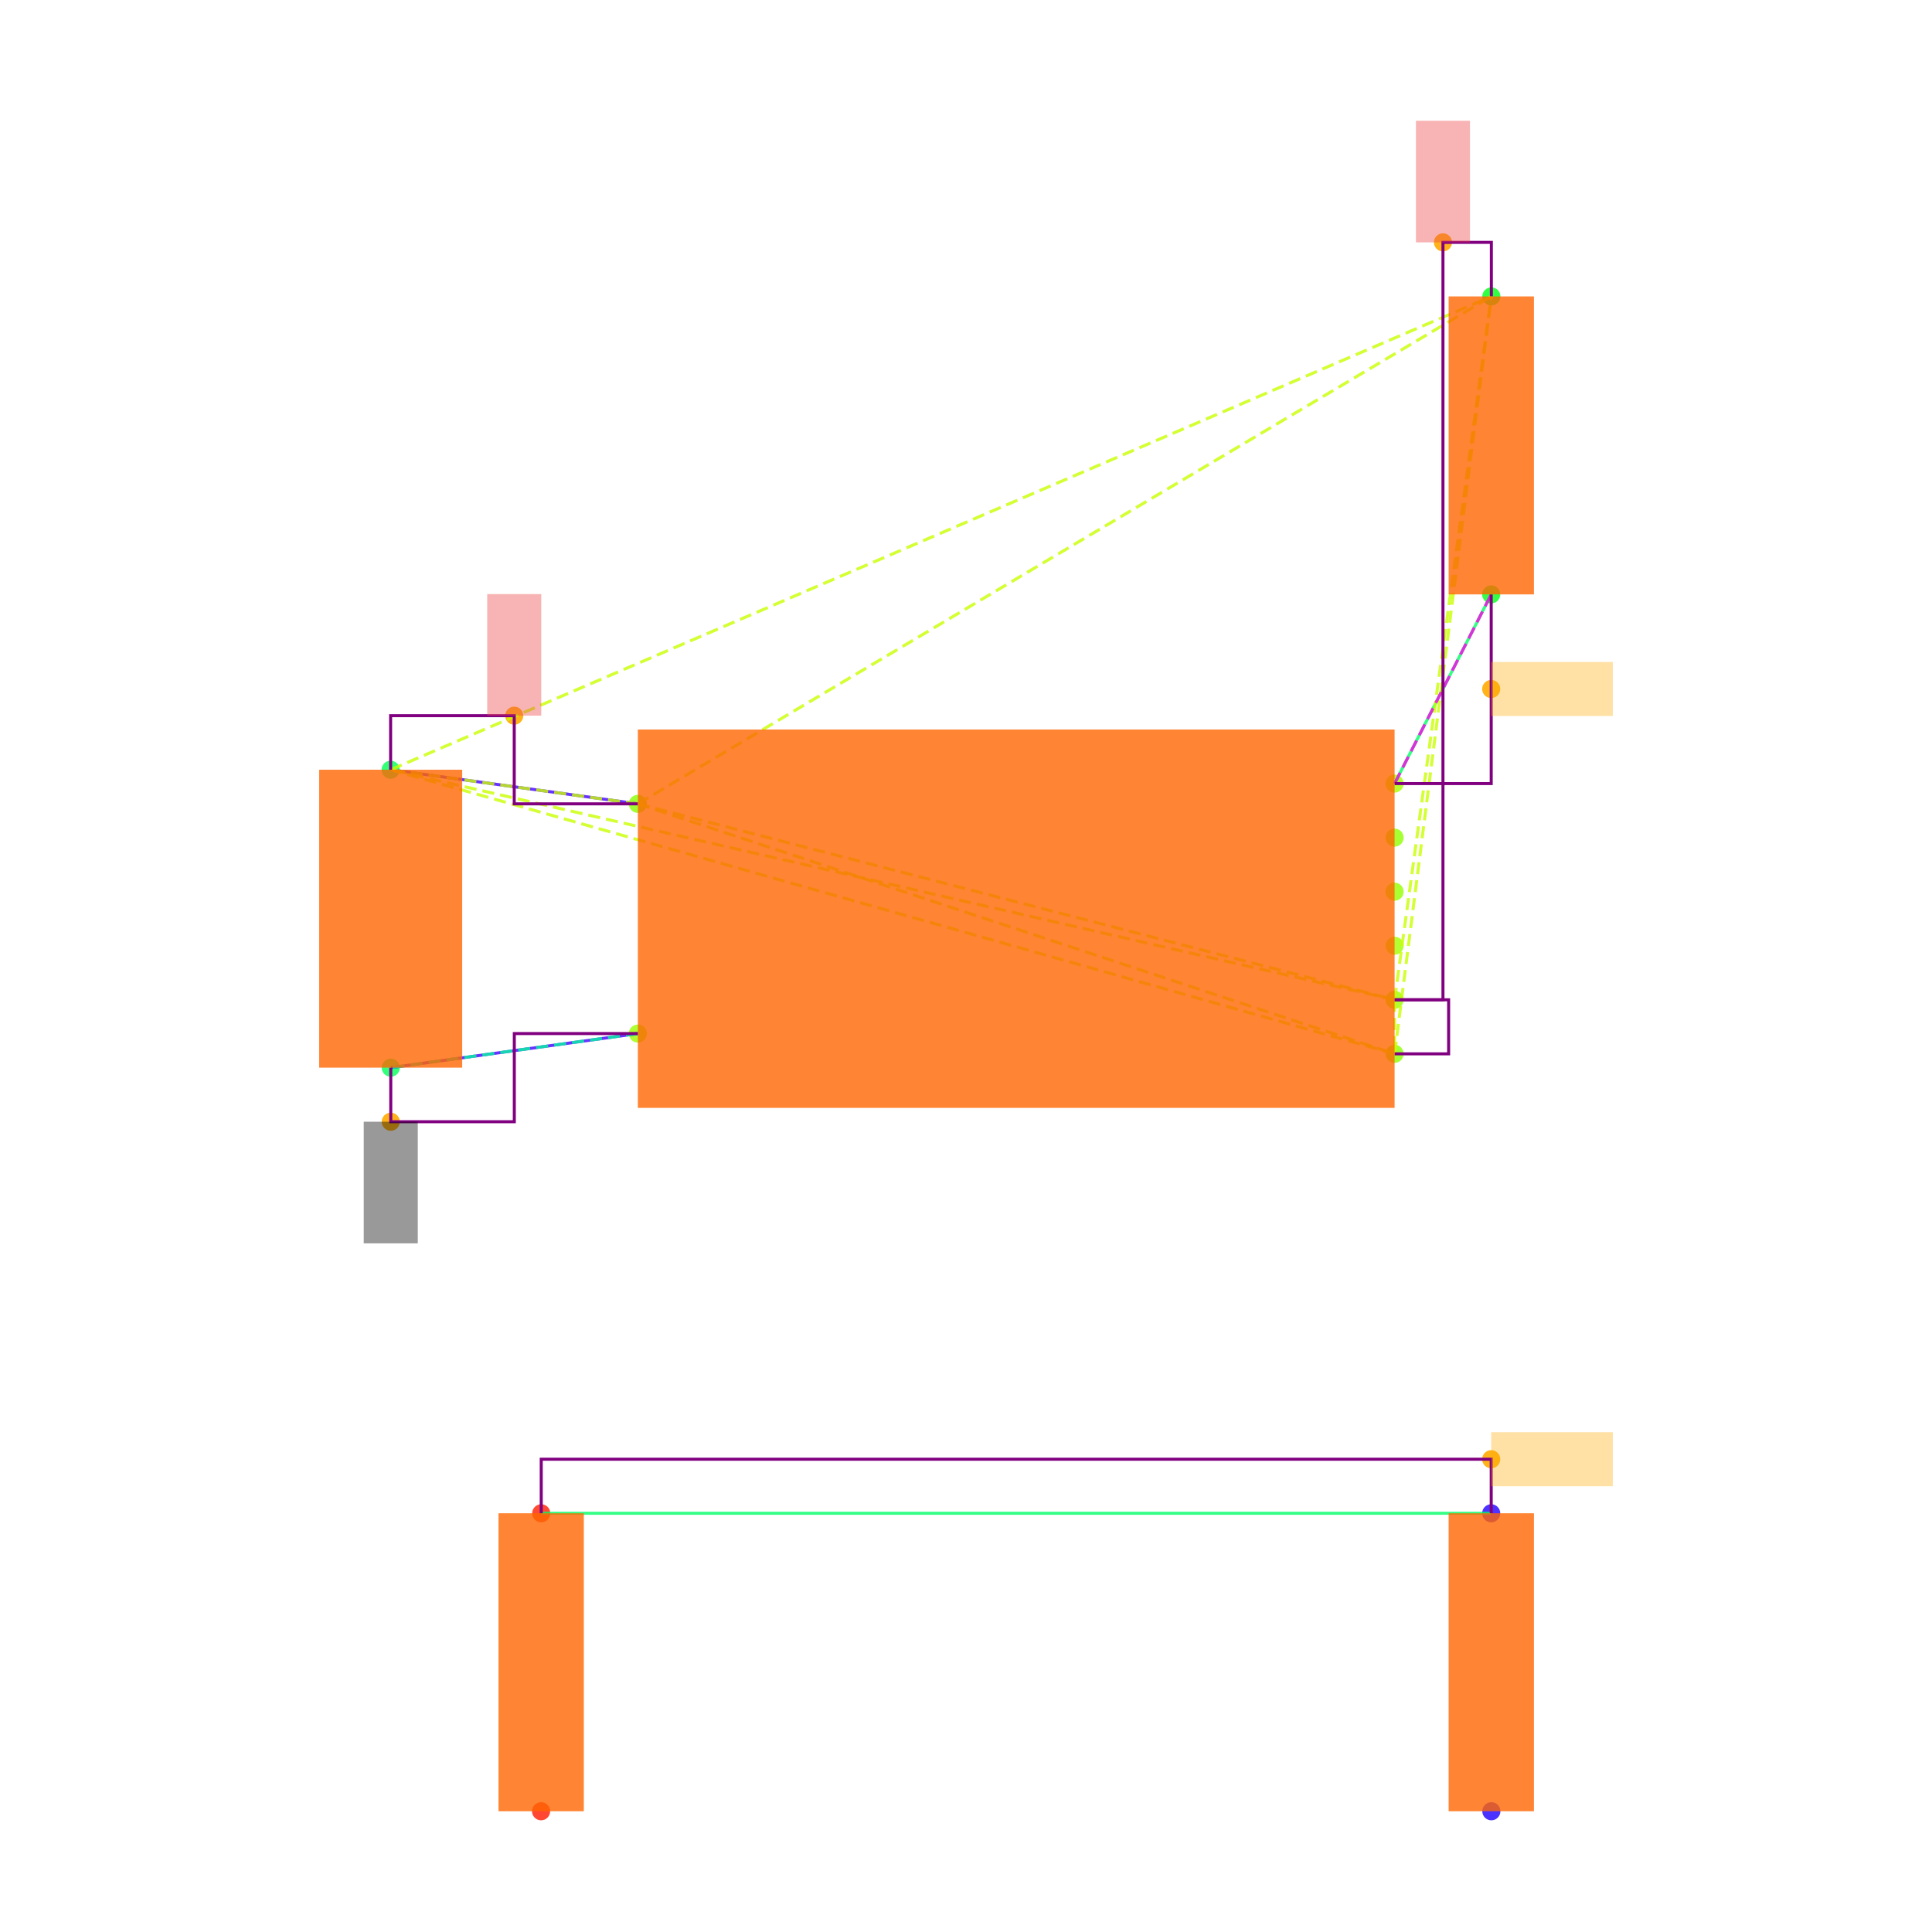
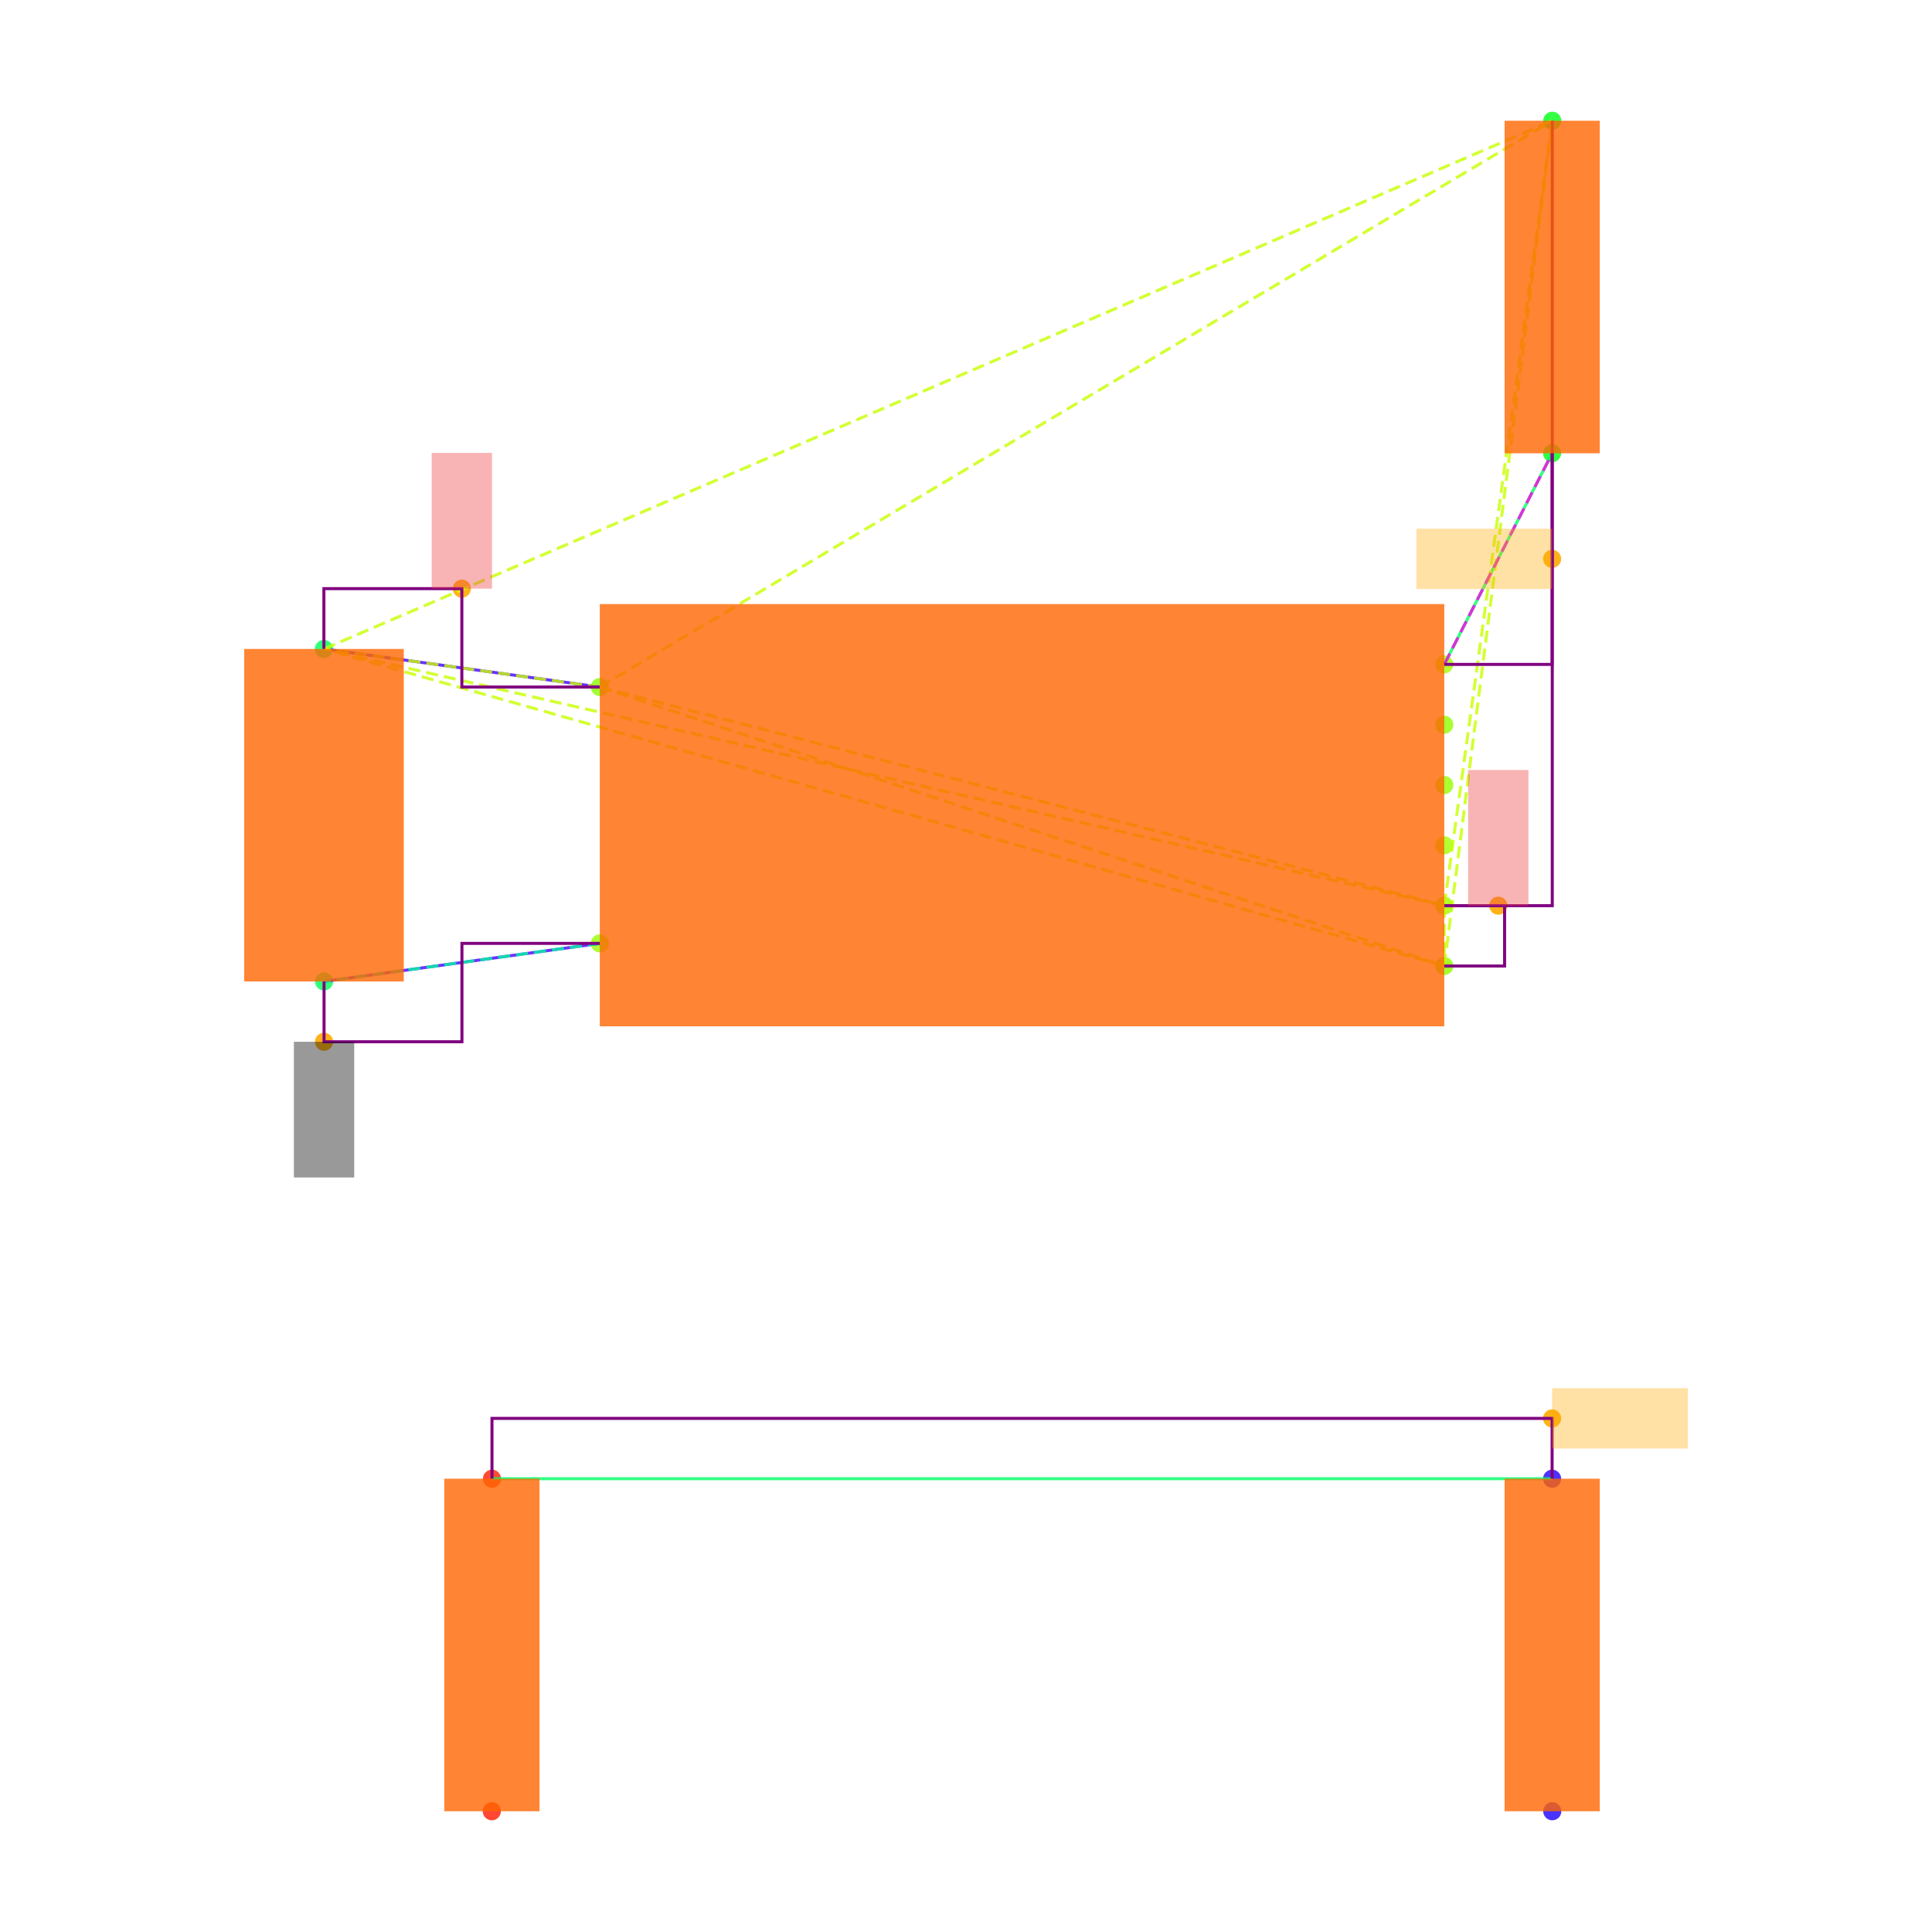
<svg xmlns="http://www.w3.org/2000/svg" width="640" height="640" viewBox="0 0 640 640">
  <rect width="100%" height="100%" fill="white" />
  <g>
-     <circle data-type="point" data-label="U3.8 x-" data-x="-1.4" data-y="0.42500000000000004" cx="211.3" cy="266.284" r="3" fill="hsl(88, 100%, 50%, 0.8)" />
+     <circle data-type="point" data-label="U3.8 x-" data-x="-1.4" data-y="0.42500000000000004" cx="198.694" cy="227.585" r="3" fill="hsl(88, 100%, 50%, 0.8)" />
  </g>
  <g>
-     <circle data-type="point" data-label="U3.4 x-" data-x="-1.4" data-y="-0.42500000000000004" cx="211.3" cy="342.382" r="3" fill="hsl(84, 100%, 50%, 0.8)" />
+     <circle data-type="point" data-label="U3.4 x-" data-x="-1.4" data-y="-0.42500000000000004" cx="198.694" cy="312.507" r="3" fill="hsl(84, 100%, 50%, 0.8)" />
  </g>
  <g>
-     <circle data-type="point" data-label="U3.1 x+" data-x="1.4" data-y="0.5" cx="461.973" cy="259.57" r="3" fill="hsl(81, 100%, 50%, 0.8)" />
+     <circle data-type="point" data-label="U3.1 x+" data-x="1.4" data-y="0.5" cx="478.436" cy="220.092" r="3" fill="hsl(81, 100%, 50%, 0.8)" />
  </g>
  <g>
-     <circle data-type="point" data-label="U3.6 x+" data-x="1.4" data-y="0.30000000000000004" cx="461.973" cy="277.475" r="3" fill="hsl(86, 100%, 50%, 0.8)" />
+     <circle data-type="point" data-label="U3.6 x+" data-x="1.4" data-y="0.30000000000000004" cx="478.436" cy="240.074" r="3" fill="hsl(86, 100%, 50%, 0.8)" />
  </g>
  <g>
-     <circle data-type="point" data-label="U3.5 x+" data-x="1.4" data-y="0.10000000000000009" cx="461.973" cy="295.38" r="3" fill="hsl(85, 100%, 50%, 0.8)" />
+     <circle data-type="point" data-label="U3.5 x+" data-x="1.4" data-y="0.10000000000000009" cx="478.436" cy="260.055" r="3" fill="hsl(85, 100%, 50%, 0.8)" />
  </g>
  <g>
-     <circle data-type="point" data-label="U3.2 x+" data-x="1.4" data-y="-0.09999999999999998" cx="461.973" cy="313.286" r="3" fill="hsl(82, 100%, 50%, 0.8)" />
+     <circle data-type="point" data-label="U3.2 x+" data-x="1.4" data-y="-0.09999999999999998" cx="478.436" cy="280.037" r="3" fill="hsl(82, 100%, 50%, 0.8)" />
  </g>
  <g>
-     <circle data-type="point" data-label="U3.3 x+" data-x="1.4" data-y="-0.3" cx="461.973" cy="331.191" r="3" fill="hsl(83, 100%, 50%, 0.8)" />
+     <circle data-type="point" data-label="U3.3 x+" data-x="1.4" data-y="-0.3" cx="478.436" cy="300.018" r="3" fill="hsl(83, 100%, 50%, 0.8)" />
  </g>
  <g>
-     <circle data-type="point" data-label="U3.7 x+" data-x="1.4" data-y="-0.5" cx="461.973" cy="349.096" r="3" fill="hsl(87, 100%, 50%, 0.8)" />
+     <circle data-type="point" data-label="U3.7 x+" data-x="1.4" data-y="-0.5" cx="478.436" cy="320" r="3" fill="hsl(87, 100%, 50%, 0.8)" />
  </g>
  <g>
-     <circle data-type="point" data-label="C20.1 y+" data-x="-2.3148566499999994" data-y="0.5512093000000002" cx="129.396" cy="254.985" r="3" fill="hsl(140, 100%, 50%, 0.8)" />
+     <circle data-type="point" data-label="C20.1 y+" data-x="-2.3148566499999994" data-y="0.5512093000000002" cx="107.293" cy="214.976" r="3" fill="hsl(140, 100%, 50%, 0.8)" />
  </g>
  <g>
-     <circle data-type="point" data-label="C20.2 y-" data-x="-2.31430995" data-y="-0.5512093000000002" cx="129.445" cy="353.681" r="3" fill="hsl(141, 100%, 50%, 0.8)" />
+     <circle data-type="point" data-label="C20.2 y-" data-x="-2.31430995" data-y="-0.5512093000000002" cx="107.347" cy="325.116" r="3" fill="hsl(141, 100%, 50%, 0.8)" />
  </g>
  <g>
-     <circle data-type="point" data-label="R11.1 y+" data-x="1.7580660749999977" data-y="2.3025814000000002" cx="494.029" cy="98.192" r="3" fill="hsl(125, 100%, 50%, 0.8)" />
+     <circle data-type="point" data-label="R11.1 y+" data-x="1.7580660749999977" data-y="2.3025814000000002" cx="514.21" cy="40" r="3" fill="hsl(125, 100%, 50%, 0.8)" />
  </g>
  <g>
-     <circle data-type="point" data-label="R11.2 y-" data-x="1.757519574999999" data-y="1.2" cx="493.98" cy="196.902" r="3" fill="hsl(126, 100%, 50%, 0.8)" />
+     <circle data-type="point" data-label="R11.2 y-" data-x="1.757519574999999" data-y="1.2" cx="514.155" cy="150.157" r="3" fill="hsl(126, 100%, 50%, 0.8)" />
  </g>
  <g>
-     <circle data-type="point" data-label="R12.1 y-" data-x="-1.7580660749999977" data-y="-3.3025814000000002" cx="179.243" cy="600" r="3" fill="hsl(6, 100%, 50%, 0.8)" />
+     <circle data-type="point" data-label="R12.1 y-" data-x="-1.7580660749999977" data-y="-3.3025814000000002" cx="162.921" cy="600" r="3" fill="hsl(6, 100%, 50%, 0.8)" />
  </g>
  <g>
-     <circle data-type="point" data-label="R12.2 y+" data-x="-1.757519574999999" data-y="-2.2" cx="179.292" cy="501.29" r="3" fill="hsl(7, 100%, 50%, 0.8)" />
+     <circle data-type="point" data-label="R12.2 y+" data-x="-1.757519574999999" data-y="-2.2" cx="162.975" cy="489.843" r="3" fill="hsl(7, 100%, 50%, 0.8)" />
  </g>
  <g>
-     <circle data-type="point" data-label="R13.1 y-" data-x="1.7580660749999977" data-y="-3.3025814000000002" cx="494.029" cy="600" r="3" fill="hsl(247, 100%, 50%, 0.8)" />
+     <circle data-type="point" data-label="R13.1 y-" data-x="1.7580660749999977" data-y="-3.3025814000000002" cx="514.21" cy="600" r="3" fill="hsl(247, 100%, 50%, 0.8)" />
  </g>
  <g>
-     <circle data-type="point" data-label="R13.2 y+" data-x="1.757519574999999" data-y="-2.2" cx="493.98" cy="501.29" r="3" fill="hsl(248, 100%, 50%, 0.8)" />
+     <circle data-type="point" data-label="R13.2 y+" data-x="1.757519574999999" data-y="-2.2" cx="514.155" cy="489.843" r="3" fill="hsl(248, 100%, 50%, 0.8)" />
  </g>
  <g>
-     <circle data-type="point" data-label="anchorPoint orientation: y+" data-x="-1.8574283249999997" data-y="0.7512093000000004" cx="170.348" cy="237.08" r="3" fill="hsl(40, 100%, 50%, 0.9)" />
+     <circle data-type="point" data-label="" data-x="-1.8574283249999997" data-y="0.7512093000000004" cx="152.993" cy="194.994" r="3" fill="hsl(40, 100%, 50%, 0.9)" />
  </g>
  <g>
-     <circle data-type="point" data-label="anchorPoint orientation: y+" data-x="1.5790330374999988" data-y="2.5025814000000004" cx="478.001" cy="80.287" r="3" fill="hsl(40, 100%, 50%, 0.9)" />
+     <circle data-type="point" data-label="" data-x="1.5790330374999988" data-y="-0.3" cx="496.323" cy="300.018" r="3" fill="hsl(40, 100%, 50%, 0.9)" />
  </g>
  <g>
-     <circle data-type="point" data-label="anchorPoint orientation: y-" data-x="-2.31430995" data-y="-0.7512093000000004" cx="129.445" cy="371.586" r="3" fill="hsl(40, 100%, 50%, 0.9)" />
+     <circle data-type="point" data-label="" data-x="-2.31430995" data-y="-0.7512093000000004" cx="107.347" cy="345.098" r="3" fill="hsl(40, 100%, 50%, 0.9)" />
  </g>
  <g>
-     <circle data-type="point" data-label="anchorPoint orientation: x+" data-x="1.757519574999999" data-y="0.85" cx="493.98" cy="228.236" r="3" fill="hsl(40, 100%, 50%, 0.9)" />
+     <circle data-type="point" data-label="" data-x="1.757519574999999" data-y="0.85" cx="514.155" cy="185.124" r="3" fill="hsl(40, 100%, 50%, 0.9)" />
  </g>
  <g>
-     <circle data-type="point" data-label="anchorPoint orientation: x+" data-x="1.757519574999999" data-y="-2" cx="493.98" cy="483.385" r="3" fill="hsl(40, 100%, 50%, 0.9)" />
+     <circle data-type="point" data-label="" data-x="1.757519574999999" data-y="-2" cx="514.155" cy="469.862" r="3" fill="hsl(40, 100%, 50%, 0.9)" />
  </g>
  <g>
-     <polyline data-points="-2.3148566499999994,0.5512093000000002 -1.4,0.42500000000000004" data-type="line" data-label="" points="129.396,254.985 211.3,266.284" fill="none" stroke="hsl(256, 100%, 50%, 0.8)" stroke-width="1" />
+     <polyline data-points="-2.3148566499999994,0.5512093000000002 -1.4,0.42500000000000004" data-type="line" data-label="" points="107.293,214.976 198.694,227.585" fill="none" stroke="hsl(256, 100%, 50%, 0.8)" stroke-width="1" />
  </g>
  <g>
-     <polyline data-points="-2.31430995,-0.5512093000000002 -1.4,-0.42500000000000004" data-type="line" data-label="" points="129.445,353.681 211.3,342.382" fill="none" stroke="hsl(256, 100%, 50%, 0.8)" stroke-width="1" />
+     <polyline data-points="-2.31430995,-0.5512093000000002 -1.4,-0.42500000000000004" data-type="line" data-label="" points="107.347,325.116 198.694,312.507" fill="none" stroke="hsl(256, 100%, 50%, 0.8)" stroke-width="1" />
  </g>
  <g>
-     <polyline data-points="1.757519574999999,1.2 1.4,0.5" data-type="line" data-label="" points="493.98,196.902 461.973,259.57" fill="none" stroke="hsl(144, 100%, 50%, 0.8)" stroke-width="1" />
+     <polyline data-points="1.757519574999999,1.2 1.4,0.5" data-type="line" data-label="" points="514.155,150.157 478.436,220.092" fill="none" stroke="hsl(144, 100%, 50%, 0.8)" stroke-width="1" />
  </g>
  <g>
-     <polyline data-points="1.757519574999999,-2.2 -1.757519574999999,-2.2" data-type="line" data-label="" points="493.98,501.29 179.292,501.29" fill="none" stroke="hsl(144, 100%, 50%, 0.8)" stroke-width="1" />
+     <polyline data-points="1.757519574999999,-2.2 -1.757519574999999,-2.2" data-type="line" data-label="" points="514.155,489.843 162.975,489.843" fill="none" stroke="hsl(144, 100%, 50%, 0.8)" stroke-width="1" />
  </g>
  <g>
-     <polyline data-points="-1.4,0.42500000000000004 1.4,-0.3" data-type="line" data-label="" points="211.3,266.284 461.973,331.191" fill="none" stroke="hsl(73, 100%, 50%, 0.8)" stroke-width="1" stroke-dasharray="4 2" />
+     <polyline data-points="-1.4,0.42500000000000004 1.4,-0.3" data-type="line" data-label="" points="198.694,227.585 478.436,300.018" fill="none" stroke="hsl(73, 100%, 50%, 0.8)" stroke-width="1" stroke-dasharray="4 2" />
  </g>
  <g>
-     <polyline data-points="-1.4,0.42500000000000004 1.4,-0.5" data-type="line" data-label="" points="211.3,266.284 461.973,349.096" fill="none" stroke="hsl(73, 100%, 50%, 0.8)" stroke-width="1" stroke-dasharray="4 2" />
+     <polyline data-points="-1.4,0.42500000000000004 1.4,-0.5" data-type="line" data-label="" points="198.694,227.585 478.436,320" fill="none" stroke="hsl(73, 100%, 50%, 0.8)" stroke-width="1" stroke-dasharray="4 2" />
  </g>
  <g>
-     <polyline data-points="-1.4,0.42500000000000004 -2.3148566499999994,0.5512093000000002" data-type="line" data-label="" points="211.3,266.284 129.396,254.985" fill="none" stroke="hsl(73, 100%, 50%, 0.8)" stroke-width="1" stroke-dasharray="4 2" />
+     <polyline data-points="-1.4,0.42500000000000004 -2.3148566499999994,0.5512093000000002" data-type="line" data-label="" points="198.694,227.585 107.293,214.976" fill="none" stroke="hsl(73, 100%, 50%, 0.8)" stroke-width="1" stroke-dasharray="4 2" />
  </g>
  <g>
-     <polyline data-points="-1.4,0.42500000000000004 1.7580660749999977,2.3025814000000002" data-type="line" data-label="" points="211.3,266.284 494.029,98.192" fill="none" stroke="hsl(73, 100%, 50%, 0.8)" stroke-width="1" stroke-dasharray="4 2" />
+     <polyline data-points="-1.4,0.42500000000000004 1.7580660749999977,2.3025814000000002" data-type="line" data-label="" points="198.694,227.585 514.21,40" fill="none" stroke="hsl(73, 100%, 50%, 0.8)" stroke-width="1" stroke-dasharray="4 2" />
  </g>
  <g>
-     <polyline data-points="1.4,-0.3 1.4,-0.5" data-type="line" data-label="" points="461.973,331.191 461.973,349.096" fill="none" stroke="hsl(73, 100%, 50%, 0.8)" stroke-width="1" stroke-dasharray="4 2" />
+     <polyline data-points="1.4,-0.3 1.4,-0.5" data-type="line" data-label="" points="478.436,300.018 478.436,320" fill="none" stroke="hsl(73, 100%, 50%, 0.8)" stroke-width="1" stroke-dasharray="4 2" />
  </g>
  <g>
-     <polyline data-points="1.4,-0.3 -2.3148566499999994,0.5512093000000002" data-type="line" data-label="" points="461.973,331.191 129.396,254.985" fill="none" stroke="hsl(73, 100%, 50%, 0.8)" stroke-width="1" stroke-dasharray="4 2" />
+     <polyline data-points="1.4,-0.3 -2.3148566499999994,0.5512093000000002" data-type="line" data-label="" points="478.436,300.018 107.293,214.976" fill="none" stroke="hsl(73, 100%, 50%, 0.8)" stroke-width="1" stroke-dasharray="4 2" />
  </g>
  <g>
-     <polyline data-points="1.4,-0.3 1.7580660749999977,2.3025814000000002" data-type="line" data-label="" points="461.973,331.191 494.029,98.192" fill="none" stroke="hsl(73, 100%, 50%, 0.8)" stroke-width="1" stroke-dasharray="4 2" />
+     <polyline data-points="1.4,-0.3 1.7580660749999977,2.3025814000000002" data-type="line" data-label="" points="478.436,300.018 514.21,40" fill="none" stroke="hsl(73, 100%, 50%, 0.8)" stroke-width="1" stroke-dasharray="4 2" />
  </g>
  <g>
-     <polyline data-points="1.4,-0.5 -2.3148566499999994,0.5512093000000002" data-type="line" data-label="" points="461.973,349.096 129.396,254.985" fill="none" stroke="hsl(73, 100%, 50%, 0.8)" stroke-width="1" stroke-dasharray="4 2" />
+     <polyline data-points="1.4,-0.5 -2.3148566499999994,0.5512093000000002" data-type="line" data-label="" points="478.436,320 107.293,214.976" fill="none" stroke="hsl(73, 100%, 50%, 0.8)" stroke-width="1" stroke-dasharray="4 2" />
  </g>
  <g>
-     <polyline data-points="1.4,-0.5 1.7580660749999977,2.3025814000000002" data-type="line" data-label="" points="461.973,349.096 494.029,98.192" fill="none" stroke="hsl(73, 100%, 50%, 0.8)" stroke-width="1" stroke-dasharray="4 2" />
+     <polyline data-points="1.4,-0.5 1.7580660749999977,2.3025814000000002" data-type="line" data-label="" points="478.436,320 514.21,40" fill="none" stroke="hsl(73, 100%, 50%, 0.8)" stroke-width="1" stroke-dasharray="4 2" />
  </g>
  <g>
-     <polyline data-points="-2.3148566499999994,0.5512093000000002 1.7580660749999977,2.3025814000000002" data-type="line" data-label="" points="129.396,254.985 494.029,98.192" fill="none" stroke="hsl(73, 100%, 50%, 0.8)" stroke-width="1" stroke-dasharray="4 2" />
+     <polyline data-points="-2.3148566499999994,0.5512093000000002 1.7580660749999977,2.3025814000000002" data-type="line" data-label="" points="107.293,214.976 514.21,40" fill="none" stroke="hsl(73, 100%, 50%, 0.8)" stroke-width="1" stroke-dasharray="4 2" />
  </g>
  <g>
-     <polyline data-points="-1.4,-0.42500000000000004 -2.31430995,-0.5512093000000002" data-type="line" data-label="" points="211.3,342.382 129.445,353.681" fill="none" stroke="hsl(157, 100%, 50%, 0.8)" stroke-width="1" stroke-dasharray="4 2" />
+     <polyline data-points="-1.4,-0.42500000000000004 -2.31430995,-0.5512093000000002" data-type="line" data-label="" points="198.694,312.507 107.347,325.116" fill="none" stroke="hsl(157, 100%, 50%, 0.8)" stroke-width="1" stroke-dasharray="4 2" />
  </g>
  <g>
-     <polyline data-points="1.4,0.5 1.757519574999999,1.2" data-type="line" data-label="" points="461.973,259.57 493.98,196.902" fill="none" stroke="hsl(304, 100%, 50%, 0.8)" stroke-width="1" stroke-dasharray="4 2" />
+     <polyline data-points="1.4,0.5 1.757519574999999,1.2" data-type="line" data-label="" points="478.436,220.092 514.155,150.157" fill="none" stroke="hsl(304, 100%, 50%, 0.8)" stroke-width="1" stroke-dasharray="4 2" />
  </g>
  <g>
-     <polyline data-points="-1.4,0.42500000000000004 -1.8574283249999997,0.42500000000000004 -1.8574283249999997,0.7512093000000004 -2.3148566499999994,0.7512093000000004 -2.3148566499999994,0.5512093000000002" data-type="line" data-label="" points="211.3,266.284 170.348,266.284 170.348,237.08 129.396,237.08 129.396,254.985" fill="none" stroke="purple" stroke-width="1" />
+     <polyline data-points="-1.4,0.42500000000000004 -1.8574283249999997,0.42500000000000004 -1.8574283249999997,0.7512093000000004 -2.3148566499999994,0.7512093000000004 -2.3148566499999994,0.5512093000000002" data-type="line" data-label="" points="198.694,227.585 152.993,227.585 152.993,194.994 107.293,194.994 107.293,214.976" fill="none" stroke="purple" stroke-width="1" />
  </g>
  <g>
-     <polyline data-points="1.4,-0.3 1.5790330374999988,-0.3 1.5790330374999988,2.5025814000000004 1.7580660749999977,2.5025814000000004 1.7580660749999977,2.3025814000000002" data-type="line" data-label="" points="461.973,331.191 478.001,331.191 478.001,80.287 494.029,80.287 494.029,98.192" fill="none" stroke="purple" stroke-width="1" />
+     <polyline data-points="1.4,-0.3 1.7580660749999977,-0.3 1.7580660749999977,2.3025814000000002" data-type="line" data-label="" points="478.436,300.018 514.21,300.018 514.21,40" fill="none" stroke="purple" stroke-width="1" />
  </g>
  <g>
-     <polyline data-points="1.4,-0.5 1.5999999999999999,-0.5 1.5999999999999999,-0.3 1.4,-0.3" data-type="line" data-label="" points="461.973,349.096 479.878,349.096 479.878,331.191 461.973,331.191" fill="none" stroke="purple" stroke-width="1" />
+     <polyline data-points="1.4,-0.5 1.5999999999999999,-0.5 1.5999999999999999,-0.3 1.4,-0.3" data-type="line" data-label="" points="478.436,320 498.418,320 498.418,300.018 478.436,300.018" fill="none" stroke="purple" stroke-width="1" />
  </g>
  <g>
-     <polyline data-points="-2.31430995,-0.5512093000000002 -2.31430995,-0.7512093000000004 -1.857154975,-0.7512093000000004 -1.857154975,-0.42500000000000004 -1.4,-0.42500000000000004" data-type="line" data-label="" points="129.445,353.681 129.445,371.586 170.372,371.586 170.372,342.382 211.3,342.382" fill="none" stroke="purple" stroke-width="1" />
+     <polyline data-points="-2.31430995,-0.5512093000000002 -2.31430995,-0.7512093000000004 -1.857154975,-0.7512093000000004 -1.857154975,-0.42500000000000004 -1.4,-0.42500000000000004" data-type="line" data-label="" points="107.347,325.116 107.347,345.098 153.021,345.098 153.021,312.507 198.694,312.507" fill="none" stroke="purple" stroke-width="1" />
  </g>
  <g>
-     <polyline data-points="1.757519574999999,1.2 1.757519574999999,0.5 1.4,0.5" data-type="line" data-label="" points="493.98,196.902 493.98,259.57 461.973,259.57" fill="none" stroke="purple" stroke-width="1" />
+     <polyline data-points="1.757519574999999,1.2 1.757519574999999,0.5 1.4,0.5" data-type="line" data-label="" points="514.155,150.157 514.155,220.092 478.436,220.092" fill="none" stroke="purple" stroke-width="1" />
  </g>
  <g>
-     <polyline data-points="1.757519574999999,-2.2 1.757519574999999,-2 -1.757519574999999,-2 -1.757519574999999,-2.2" data-type="line" data-label="" points="493.98,501.29 493.98,483.385 179.292,483.385 179.292,501.29" fill="none" stroke="purple" stroke-width="1" />
+     <polyline data-points="1.757519574999999,-2.2 1.757519574999999,-2 -1.757519574999999,-2 -1.757519574999999,-2.2" data-type="line" data-label="" points="514.155,489.843 514.155,469.862 162.975,469.862 162.975,489.843" fill="none" stroke="purple" stroke-width="1" />
  </g>
  <g>
-     <rect data-type="rect" data-label="schematic_component_0" data-x="0" data-y="0" x="211.3" y="241.665" width="250.673" height="125.336" fill="hsl(24, 100%, 50%, 0.8)" stroke="black" stroke-width="0.011" />
+     <rect data-type="rect" data-label="schematic_component_0" data-x="0" data-y="0" x="198.694" y="200.111" width="279.742" height="139.871" fill="hsl(24, 100%, 50%, 0.8)" stroke="black" stroke-width="0.01" />
  </g>
  <g>
-     <rect data-type="rect" data-label="schematic_component_1" data-x="-2.3145833" data-y="0" x="105.733" y="254.985" width="47.374" height="98.695" fill="hsl(24, 100%, 50%, 0.8)" stroke="black" stroke-width="0.011" />
+     <rect data-type="rect" data-label="schematic_component_1" data-x="-2.3145833" data-y="0" x="80.886" y="214.976" width="52.868" height="110.14" fill="hsl(24, 100%, 50%, 0.8)" stroke="black" stroke-width="0.01" />
  </g>
  <g>
-     <rect data-type="rect" data-label="schematic_component_2" data-x="1.7577928249999983" data-y="1.7512907000000002" x="479.878" y="98.192" width="28.253" height="98.71" fill="hsl(24, 100%, 50%, 0.8)" stroke="black" stroke-width="0.011" />
+     <rect data-type="rect" data-label="schematic_component_2" data-x="1.7577928249999983" data-y="1.7512907000000002" x="498.418" y="40" width="31.529" height="110.157" fill="hsl(24, 100%, 50%, 0.8)" stroke="black" stroke-width="0.01" />
  </g>
  <g>
-     <rect data-type="rect" data-label="schematic_component_3" data-x="-1.7577928249999983" data-y="-2.7512907" x="165.141" y="501.29" width="28.253" height="98.71" fill="hsl(24, 100%, 50%, 0.8)" stroke="black" stroke-width="0.011" />
+     <rect data-type="rect" data-label="schematic_component_3" data-x="-1.7577928249999983" data-y="-2.7512907" x="147.183" y="489.843" width="31.529" height="110.157" fill="hsl(24, 100%, 50%, 0.8)" stroke="black" stroke-width="0.01" />
  </g>
  <g>
-     <rect data-type="rect" data-label="schematic_component_4" data-x="1.7577928249999983" data-y="-2.7512907" x="479.878" y="501.29" width="28.253" height="98.71" fill="hsl(24, 100%, 50%, 0.8)" stroke="black" stroke-width="0.011" />
+     <rect data-type="rect" data-label="schematic_component_4" data-x="1.7577928249999983" data-y="-2.7512907" x="498.418" y="489.843" width="31.529" height="110.157" fill="hsl(24, 100%, 50%, 0.8)" stroke="black" stroke-width="0.01" />
  </g>
  <g>
-     <rect data-type="rect" data-label="netId: V3_3 globalConnNetId: connectivity_net0 available orientations: y+" data-x="-1.8574283249999997" data-y="0.9762093000000004" x="161.395" y="196.793" width="17.905" height="40.287" fill="#ef444466" stroke="#ef4444" stroke-width="0.011" />
+     <rect data-type="rect" data-label="netId: V3_3 globalConnNetId: connectivity_net0" data-x="-1.8574283249999997" data-y="0.9762093000000004" x="143.003" y="150.036" width="19.982" height="44.959" fill="#ef444466" stroke="#ef4444" stroke-width="0.01" />
  </g>
  <g>
-     <rect data-type="rect" data-label="netId: V3_3 globalConnNetId: connectivity_net0 available orientations: y+" data-x="1.5790330374999988" data-y="2.7275814000000005" x="469.048" y="40" width="17.905" height="40.287" fill="#ef444466" stroke="#ef4444" stroke-width="0.011" />
+     <rect data-type="rect" data-label="netId: V3_3 globalConnNetId: connectivity_net0" data-x="1.5790330374999988" data-y="-0.07499999999999998" x="486.332" y="255.06" width="19.982" height="44.959" fill="#ef444466" stroke="#ef4444" stroke-width="0.01" />
  </g>
  <g>
-     <rect data-type="rect" data-label="netId: GND globalConnNetId: connectivity_net1 available orientations: y-" data-x="-2.31430995" data-y="-0.9762093000000004" x="120.492" y="371.586" width="17.905" height="40.287" fill="#00000066" stroke="#000000" stroke-width="0.011" />
+     <rect data-type="rect" data-label="netId: GND globalConnNetId: connectivity_net1" data-x="-2.31430995" data-y="-0.9762093000000004" x="97.357" y="345.098" width="19.982" height="44.959" fill="#00000066" stroke="#000000" stroke-width="0.01" />
  </g>
  <g>
-     <rect data-type="rect" data-label="netId: FLASH_N_CS globalConnNetId: connectivity_net2 available orientations: any" data-x="1.982519574999999" data-y="0.85" x="493.98" y="219.283" width="40.287" height="17.905" fill="hsl(40, 100%, 50%, 0.35)" stroke="black" stroke-width="0.011" />
+     <rect data-type="rect" data-label="netId: FLASH_N_CS globalConnNetId: connectivity_net2" data-x="1.532519574999999" data-y="0.85" x="469.197" y="175.134" width="44.959" height="19.982" fill="hsl(40, 100%, 50%, 0.35)" stroke="black" stroke-width="0.01" />
  </g>
  <g>
-     <rect data-type="rect" data-label="netId: resistor.R11 &gt; port.pin1 to resistor.R12 &gt; port.pin1 globalConnNetId: connectivity_net3 available orientations: any" data-x="1.982519574999999" data-y="-2" x="493.98" y="474.432" width="40.287" height="17.905" fill="hsl(40, 100%, 50%, 0.35)" stroke="black" stroke-width="0.011" />
+     <rect data-type="rect" data-label="netId: resistor.R11 &gt; port.pin1 to resistor.R12 &gt; port.pin1 globalConnNetId: connectivity_net3" data-x="1.982519574999999" data-y="-2" x="514.155" y="459.871" width="44.959" height="19.982" fill="hsl(40, 100%, 50%, 0.35)" stroke="black" stroke-width="0.01" />
  </g>
  <g id="crosshair" style="display: none">
    <line id="crosshair-h" y1="0" y2="640" stroke="#666" stroke-width="0.5" />
    <line id="crosshair-v" x1="0" x2="640" stroke="#666" stroke-width="0.5" />
    <text id="coordinates" font-family="monospace" font-size="12" fill="#666" />
  </g>
</svg>
